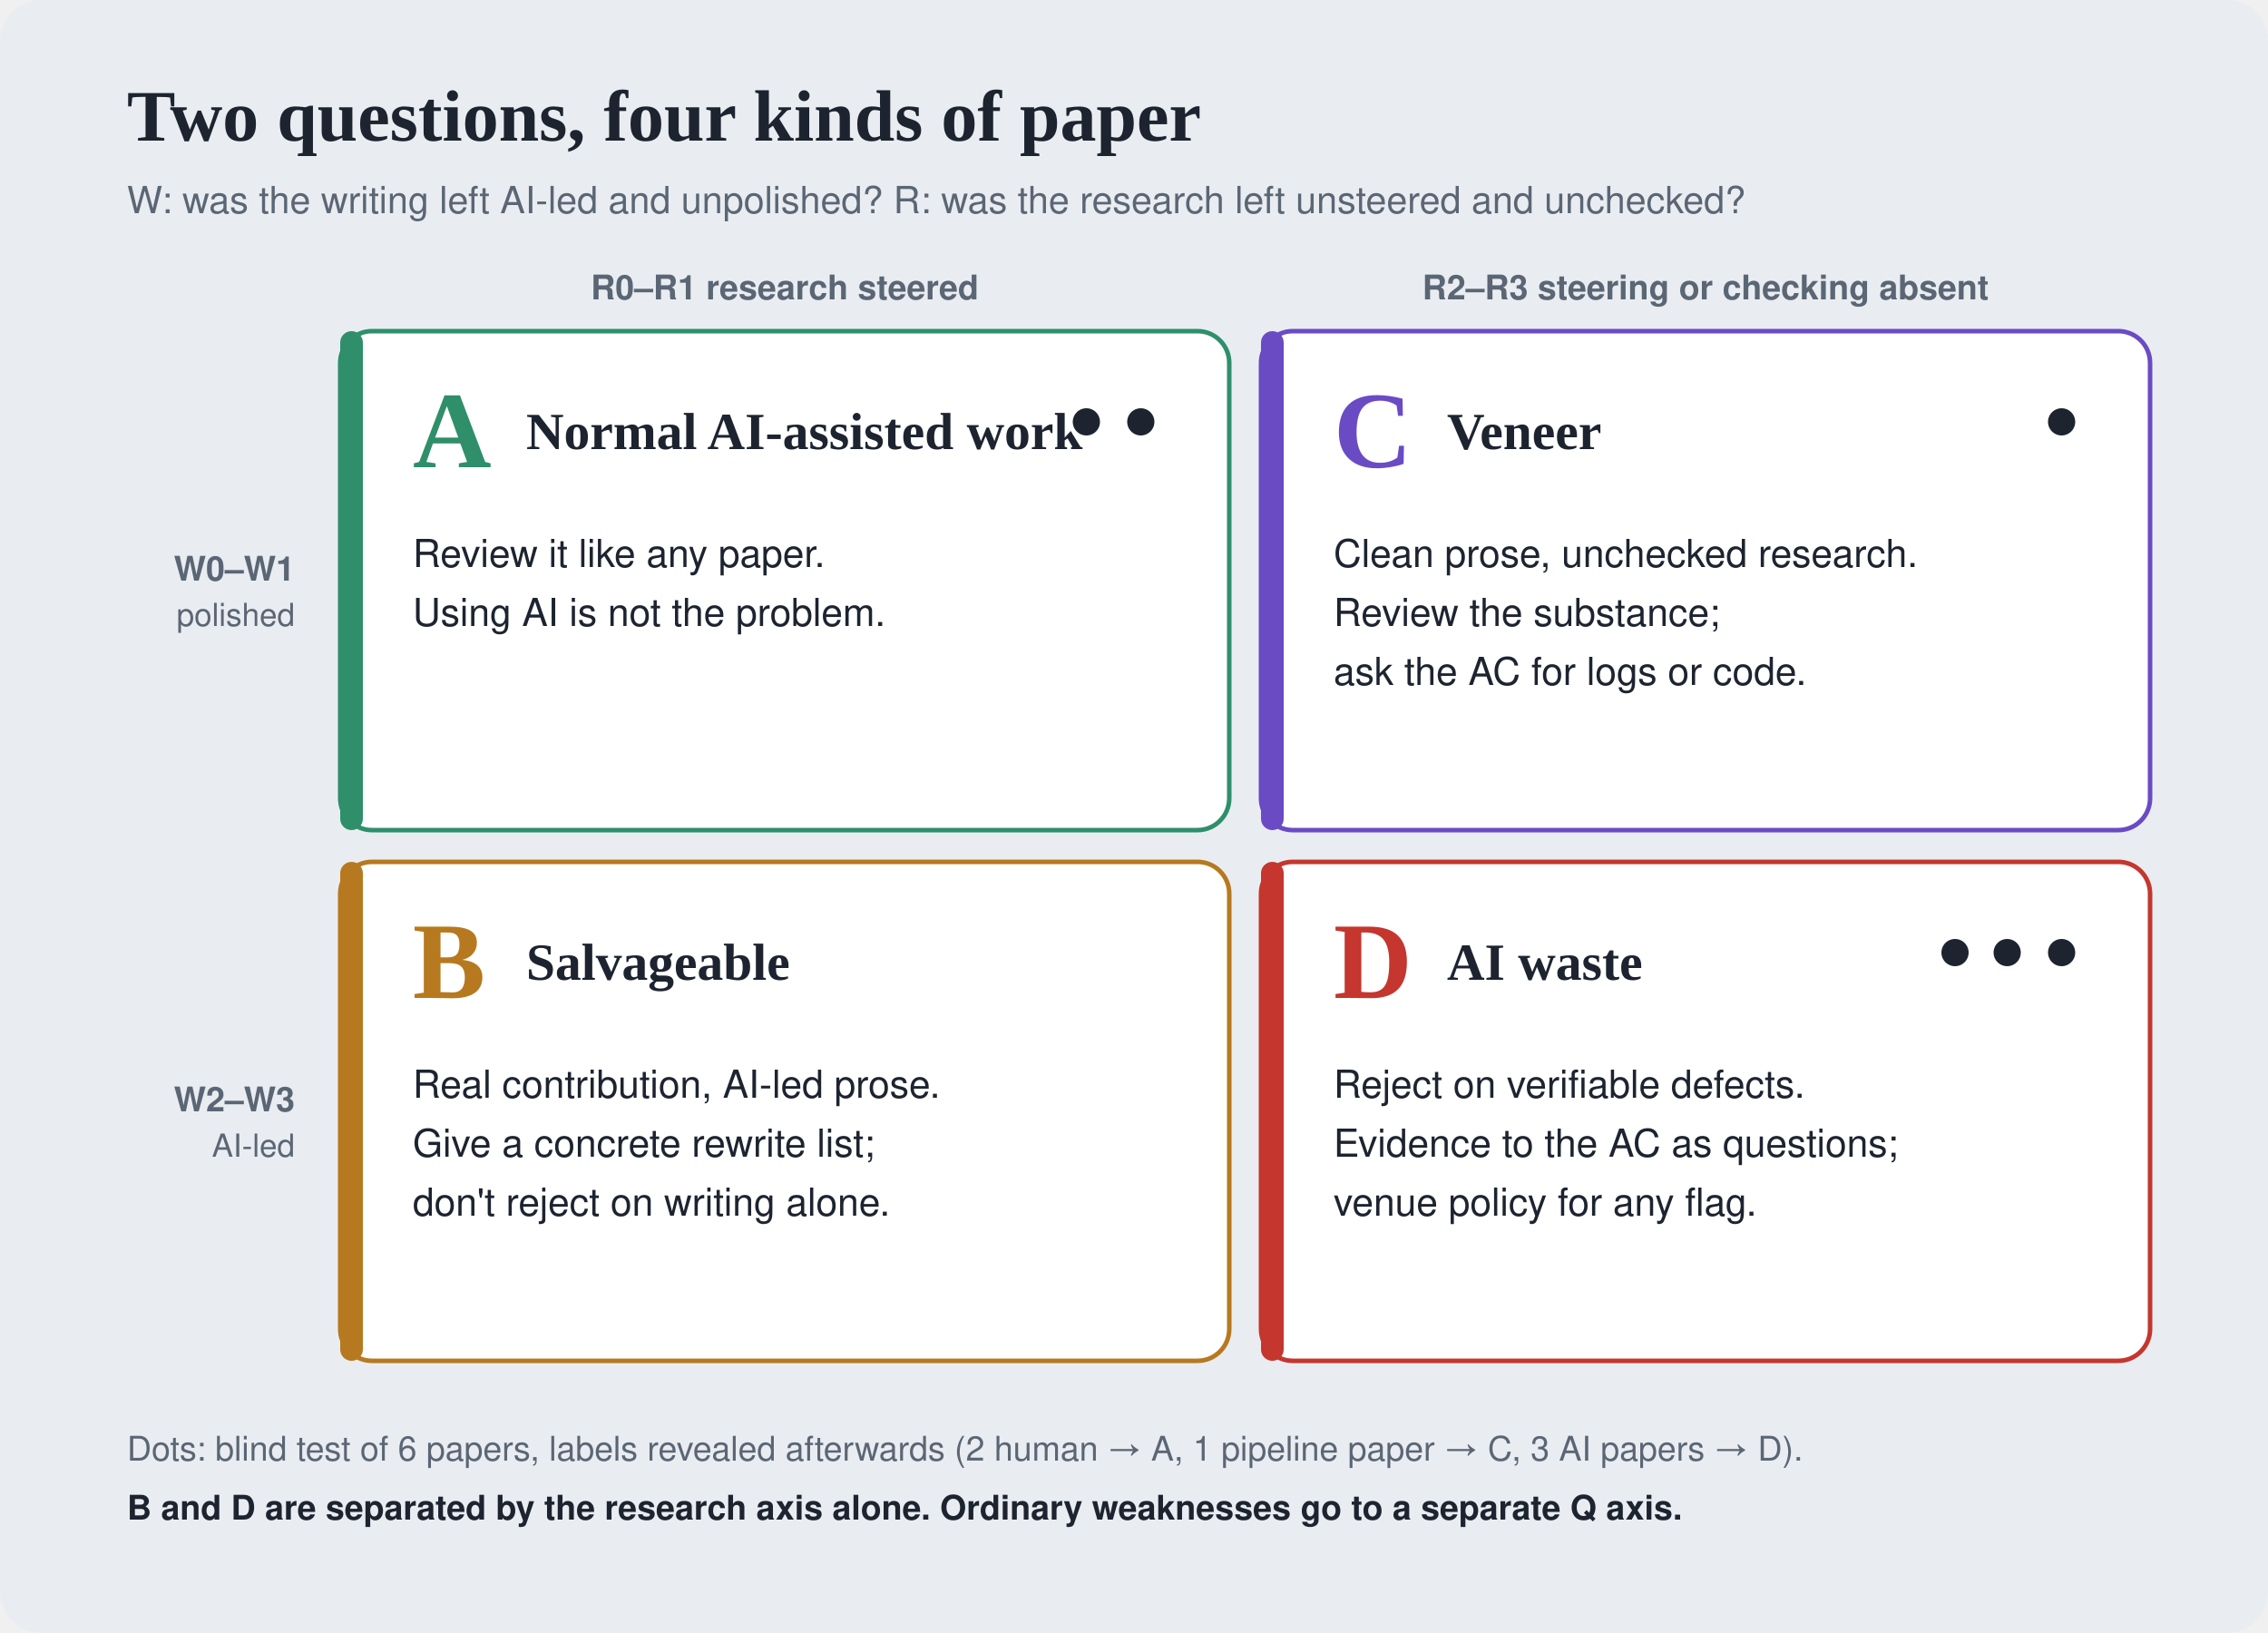
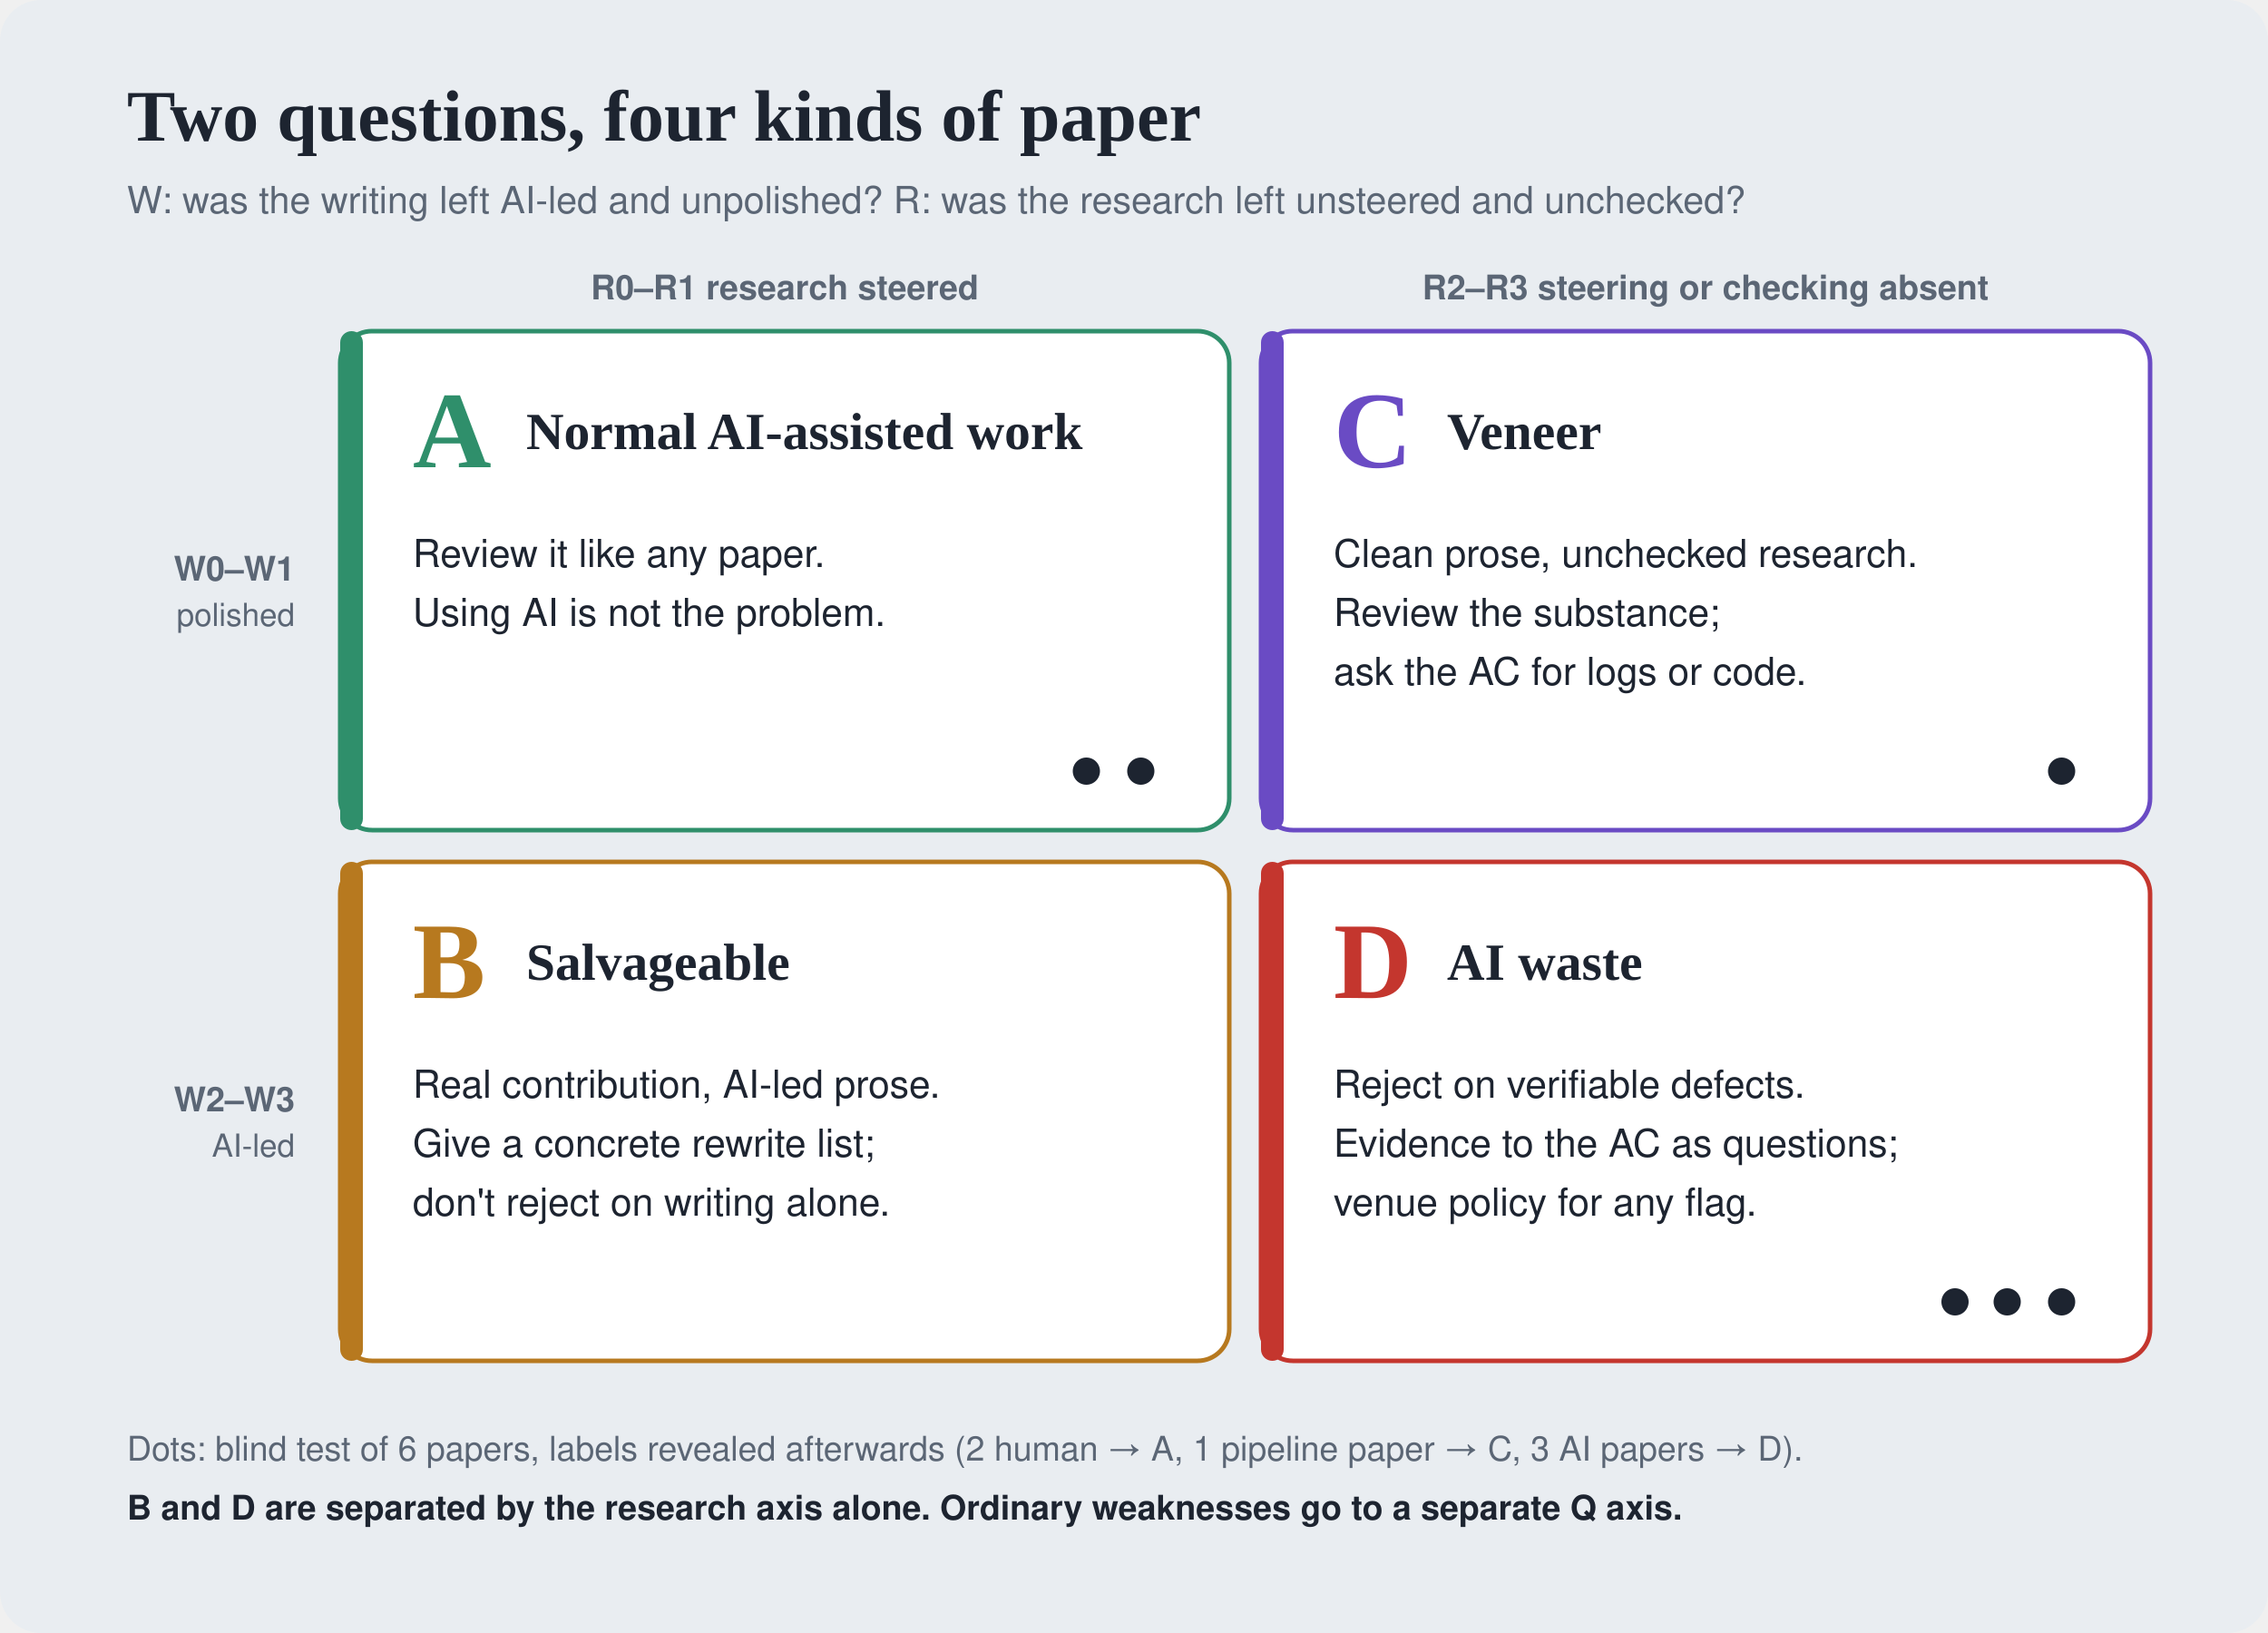
<svg xmlns="http://www.w3.org/2000/svg" viewBox="0 0 1000 720" width="1000" height="720" role="img" aria-label="Quadrant chart: writing axis W by research axis R">
  <rect width="1000" height="720" rx="18" fill="#E9EDF1" />
  <text x="56.0" y="62.0" font-family="Georgia, 'Times New Roman', 'Songti SC', 'Noto Serif CJK SC', 'Noto Serif SC', serif" font-size="32" fill="#1D2430" font-weight="bold" font-style="normal" text-anchor="start">Two questions, four kinds of paper</text>
  <text x="56.0" y="94.0" font-family="'Helvetica Neue', Helvetica, Arial, 'PingFang SC', 'Microsoft YaHei', 'Noto Sans CJK SC', sans-serif" font-size="16.5" fill="#5B6675" font-weight="normal" font-style="normal" text-anchor="start">W: was the writing left AI-led and unpolished?   R: was the research left unsteered and unchecked?</text>
  <rect x="150" y="146" width="392" height="220" rx="14" fill="#FFFFFF" stroke="#2F8F6B" stroke-width="2" />
  <rect x="150" y="146" width="10" height="220" rx="5" fill="#2F8F6B" />
  <text x="182.0" y="206.0" font-family="Georgia, 'Times New Roman', 'Songti SC', 'Noto Serif CJK SC', 'Noto Serif SC', serif" font-size="48" fill="#2F8F6B" font-weight="bold" font-style="normal" text-anchor="start">A</text>
  <text x="232.0" y="198.0" font-family="Georgia, 'Times New Roman', 'Songti SC', 'Noto Serif CJK SC', 'Noto Serif SC', serif" font-size="23" fill="#1D2430" font-weight="bold" font-style="normal" text-anchor="start">Normal AI-assisted work</text>
  <text x="182.0" y="250.0" font-family="'Helvetica Neue', Helvetica, Arial, 'PingFang SC', 'Microsoft YaHei', 'Noto Sans CJK SC', sans-serif" font-size="17" fill="#1D2430" font-weight="normal" font-style="normal" text-anchor="start">Review it like any paper.</text>
  <text x="182.0" y="276.0" font-family="'Helvetica Neue', Helvetica, Arial, 'PingFang SC', 'Microsoft YaHei', 'Noto Sans CJK SC', sans-serif" font-size="17" fill="#1D2430" font-weight="normal" font-style="normal" text-anchor="start">Using AI is not the problem.</text>
  <rect x="556" y="146" width="392" height="220" rx="14" fill="#FFFFFF" stroke="#6A4BC4" stroke-width="2" />
  <rect x="556" y="146" width="10" height="220" rx="5" fill="#6A4BC4" />
  <text x="588.0" y="206.0" font-family="Georgia, 'Times New Roman', 'Songti SC', 'Noto Serif CJK SC', 'Noto Serif SC', serif" font-size="48" fill="#6A4BC4" font-weight="bold" font-style="normal" text-anchor="start">C</text>
  <text x="638.0" y="198.0" font-family="Georgia, 'Times New Roman', 'Songti SC', 'Noto Serif CJK SC', 'Noto Serif SC', serif" font-size="23" fill="#1D2430" font-weight="bold" font-style="normal" text-anchor="start">Veneer</text>
  <text x="588.0" y="250.0" font-family="'Helvetica Neue', Helvetica, Arial, 'PingFang SC', 'Microsoft YaHei', 'Noto Sans CJK SC', sans-serif" font-size="17" fill="#1D2430" font-weight="normal" font-style="normal" text-anchor="start">Clean prose, unchecked research.</text>
  <text x="588.0" y="276.0" font-family="'Helvetica Neue', Helvetica, Arial, 'PingFang SC', 'Microsoft YaHei', 'Noto Sans CJK SC', sans-serif" font-size="17" fill="#1D2430" font-weight="normal" font-style="normal" text-anchor="start">Review the substance;</text>
  <text x="588.0" y="302.0" font-family="'Helvetica Neue', Helvetica, Arial, 'PingFang SC', 'Microsoft YaHei', 'Noto Sans CJK SC', sans-serif" font-size="17" fill="#1D2430" font-weight="normal" font-style="normal" text-anchor="start">ask the AC for logs or code.</text>
  <rect x="150" y="380" width="392" height="220" rx="14" fill="#FFFFFF" stroke="#B7791F" stroke-width="2" />
  <rect x="150" y="380" width="10" height="220" rx="5" fill="#B7791F" />
  <text x="182.0" y="440.0" font-family="Georgia, 'Times New Roman', 'Songti SC', 'Noto Serif CJK SC', 'Noto Serif SC', serif" font-size="48" fill="#B7791F" font-weight="bold" font-style="normal" text-anchor="start">B</text>
  <text x="232.0" y="432.0" font-family="Georgia, 'Times New Roman', 'Songti SC', 'Noto Serif CJK SC', 'Noto Serif SC', serif" font-size="23" fill="#1D2430" font-weight="bold" font-style="normal" text-anchor="start">Salvageable</text>
  <text x="182.0" y="484.0" font-family="'Helvetica Neue', Helvetica, Arial, 'PingFang SC', 'Microsoft YaHei', 'Noto Sans CJK SC', sans-serif" font-size="17" fill="#1D2430" font-weight="normal" font-style="normal" text-anchor="start">Real contribution, AI-led prose.</text>
  <text x="182.0" y="510.0" font-family="'Helvetica Neue', Helvetica, Arial, 'PingFang SC', 'Microsoft YaHei', 'Noto Sans CJK SC', sans-serif" font-size="17" fill="#1D2430" font-weight="normal" font-style="normal" text-anchor="start">Give a concrete rewrite list;</text>
  <text x="182.0" y="536.0" font-family="'Helvetica Neue', Helvetica, Arial, 'PingFang SC', 'Microsoft YaHei', 'Noto Sans CJK SC', sans-serif" font-size="17" fill="#1D2430" font-weight="normal" font-style="normal" text-anchor="start">don't reject on writing alone.</text>
  <rect x="556" y="380" width="392" height="220" rx="14" fill="#FFFFFF" stroke="#C4362E" stroke-width="2" />
  <rect x="556" y="380" width="10" height="220" rx="5" fill="#C4362E" />
  <text x="588.0" y="440.0" font-family="Georgia, 'Times New Roman', 'Songti SC', 'Noto Serif CJK SC', 'Noto Serif SC', serif" font-size="48" fill="#C4362E" font-weight="bold" font-style="normal" text-anchor="start">D</text>
  <text x="638.0" y="432.0" font-family="Georgia, 'Times New Roman', 'Songti SC', 'Noto Serif CJK SC', 'Noto Serif SC', serif" font-size="23" fill="#1D2430" font-weight="bold" font-style="normal" text-anchor="start">AI waste</text>
  <text x="588.0" y="484.0" font-family="'Helvetica Neue', Helvetica, Arial, 'PingFang SC', 'Microsoft YaHei', 'Noto Sans CJK SC', sans-serif" font-size="17" fill="#1D2430" font-weight="normal" font-style="normal" text-anchor="start">Reject on verifiable defects.</text>
  <text x="588.0" y="510.0" font-family="'Helvetica Neue', Helvetica, Arial, 'PingFang SC', 'Microsoft YaHei', 'Noto Sans CJK SC', sans-serif" font-size="17" fill="#1D2430" font-weight="normal" font-style="normal" text-anchor="start">Evidence to the AC as questions;</text>
  <text x="588.0" y="536.0" font-family="'Helvetica Neue', Helvetica, Arial, 'PingFang SC', 'Microsoft YaHei', 'Noto Sans CJK SC', sans-serif" font-size="17" fill="#1D2430" font-weight="normal" font-style="normal" text-anchor="start">venue policy for any flag.</text>
  <text x="346.0" y="132.0" font-family="'Helvetica Neue', Helvetica, Arial, 'PingFang SC', 'Microsoft YaHei', 'Noto Sans CJK SC', sans-serif" font-size="15" fill="#5B6675" font-weight="bold" font-style="normal" text-anchor="middle">R0–R1  research steered</text>
  <text x="752.0" y="132.0" font-family="'Helvetica Neue', Helvetica, Arial, 'PingFang SC', 'Microsoft YaHei', 'Noto Sans CJK SC', sans-serif" font-size="15" fill="#5B6675" font-weight="bold" font-style="normal" text-anchor="middle">R2–R3  steering or checking absent</text>
  <text x="130.0" y="256.0" font-family="'Helvetica Neue', Helvetica, Arial, 'PingFang SC', 'Microsoft YaHei', 'Noto Sans CJK SC', sans-serif" font-size="15" fill="#5B6675" font-weight="bold" font-style="normal" text-anchor="end">W0–W1</text>
  <text x="130.0" y="276.0" font-family="'Helvetica Neue', Helvetica, Arial, 'PingFang SC', 'Microsoft YaHei', 'Noto Sans CJK SC', sans-serif" font-size="14" fill="#5B6675" font-weight="normal" font-style="normal" text-anchor="end">polished</text>
  <text x="130.0" y="490.0" font-family="'Helvetica Neue', Helvetica, Arial, 'PingFang SC', 'Microsoft YaHei', 'Noto Sans CJK SC', sans-serif" font-size="15" fill="#5B6675" font-weight="bold" font-style="normal" text-anchor="end">W2–W3</text>
  <text x="130.0" y="510.0" font-family="'Helvetica Neue', Helvetica, Arial, 'PingFang SC', 'Microsoft YaHei', 'Noto Sans CJK SC', sans-serif" font-size="14" fill="#5B6675" font-weight="normal" font-style="normal" text-anchor="end">AI-led</text>
-   <circle cx="479" cy="186" r="7" fill="#1D2430" stroke="#FFFFFF" stroke-width="2" />
-   <circle cx="503" cy="186" r="7" fill="#1D2430" stroke="#FFFFFF" stroke-width="2" />
-   <circle cx="909" cy="186" r="7" fill="#1D2430" stroke="#FFFFFF" stroke-width="2" />
-   <circle cx="862" cy="420" r="7" fill="#1D2430" stroke="#FFFFFF" stroke-width="2" />
-   <circle cx="885" cy="420" r="7" fill="#1D2430" stroke="#FFFFFF" stroke-width="2" />
-   <circle cx="909" cy="420" r="7" fill="#1D2430" stroke="#FFFFFF" stroke-width="2" />
+   <circle cx="479" cy="340" r="7" fill="#1D2430" stroke="#FFFFFF" stroke-width="2" />
+   <circle cx="503" cy="340" r="7" fill="#1D2430" stroke="#FFFFFF" stroke-width="2" />
+   <circle cx="909" cy="340" r="7" fill="#1D2430" stroke="#FFFFFF" stroke-width="2" />
+   <circle cx="862" cy="574" r="7" fill="#1D2430" stroke="#FFFFFF" stroke-width="2" />
+   <circle cx="885" cy="574" r="7" fill="#1D2430" stroke="#FFFFFF" stroke-width="2" />
+   <circle cx="909" cy="574" r="7" fill="#1D2430" stroke="#FFFFFF" stroke-width="2" />
  <text x="56.0" y="644.0" font-family="'Helvetica Neue', Helvetica, Arial, 'PingFang SC', 'Microsoft YaHei', 'Noto Sans CJK SC', sans-serif" font-size="15" fill="#5B6675" font-weight="normal" font-style="normal" text-anchor="start">Dots: blind test of 6 papers, labels revealed afterwards (2 human → A, 1 pipeline paper → C, 3 AI papers → D).</text>
  <text x="56.0" y="670.0" font-family="'Helvetica Neue', Helvetica, Arial, 'PingFang SC', 'Microsoft YaHei', 'Noto Sans CJK SC', sans-serif" font-size="15" fill="#1D2430" font-weight="bold" font-style="normal" text-anchor="start">B and D are separated by the research axis alone. Ordinary weaknesses go to a separate Q axis.</text>
</svg>
